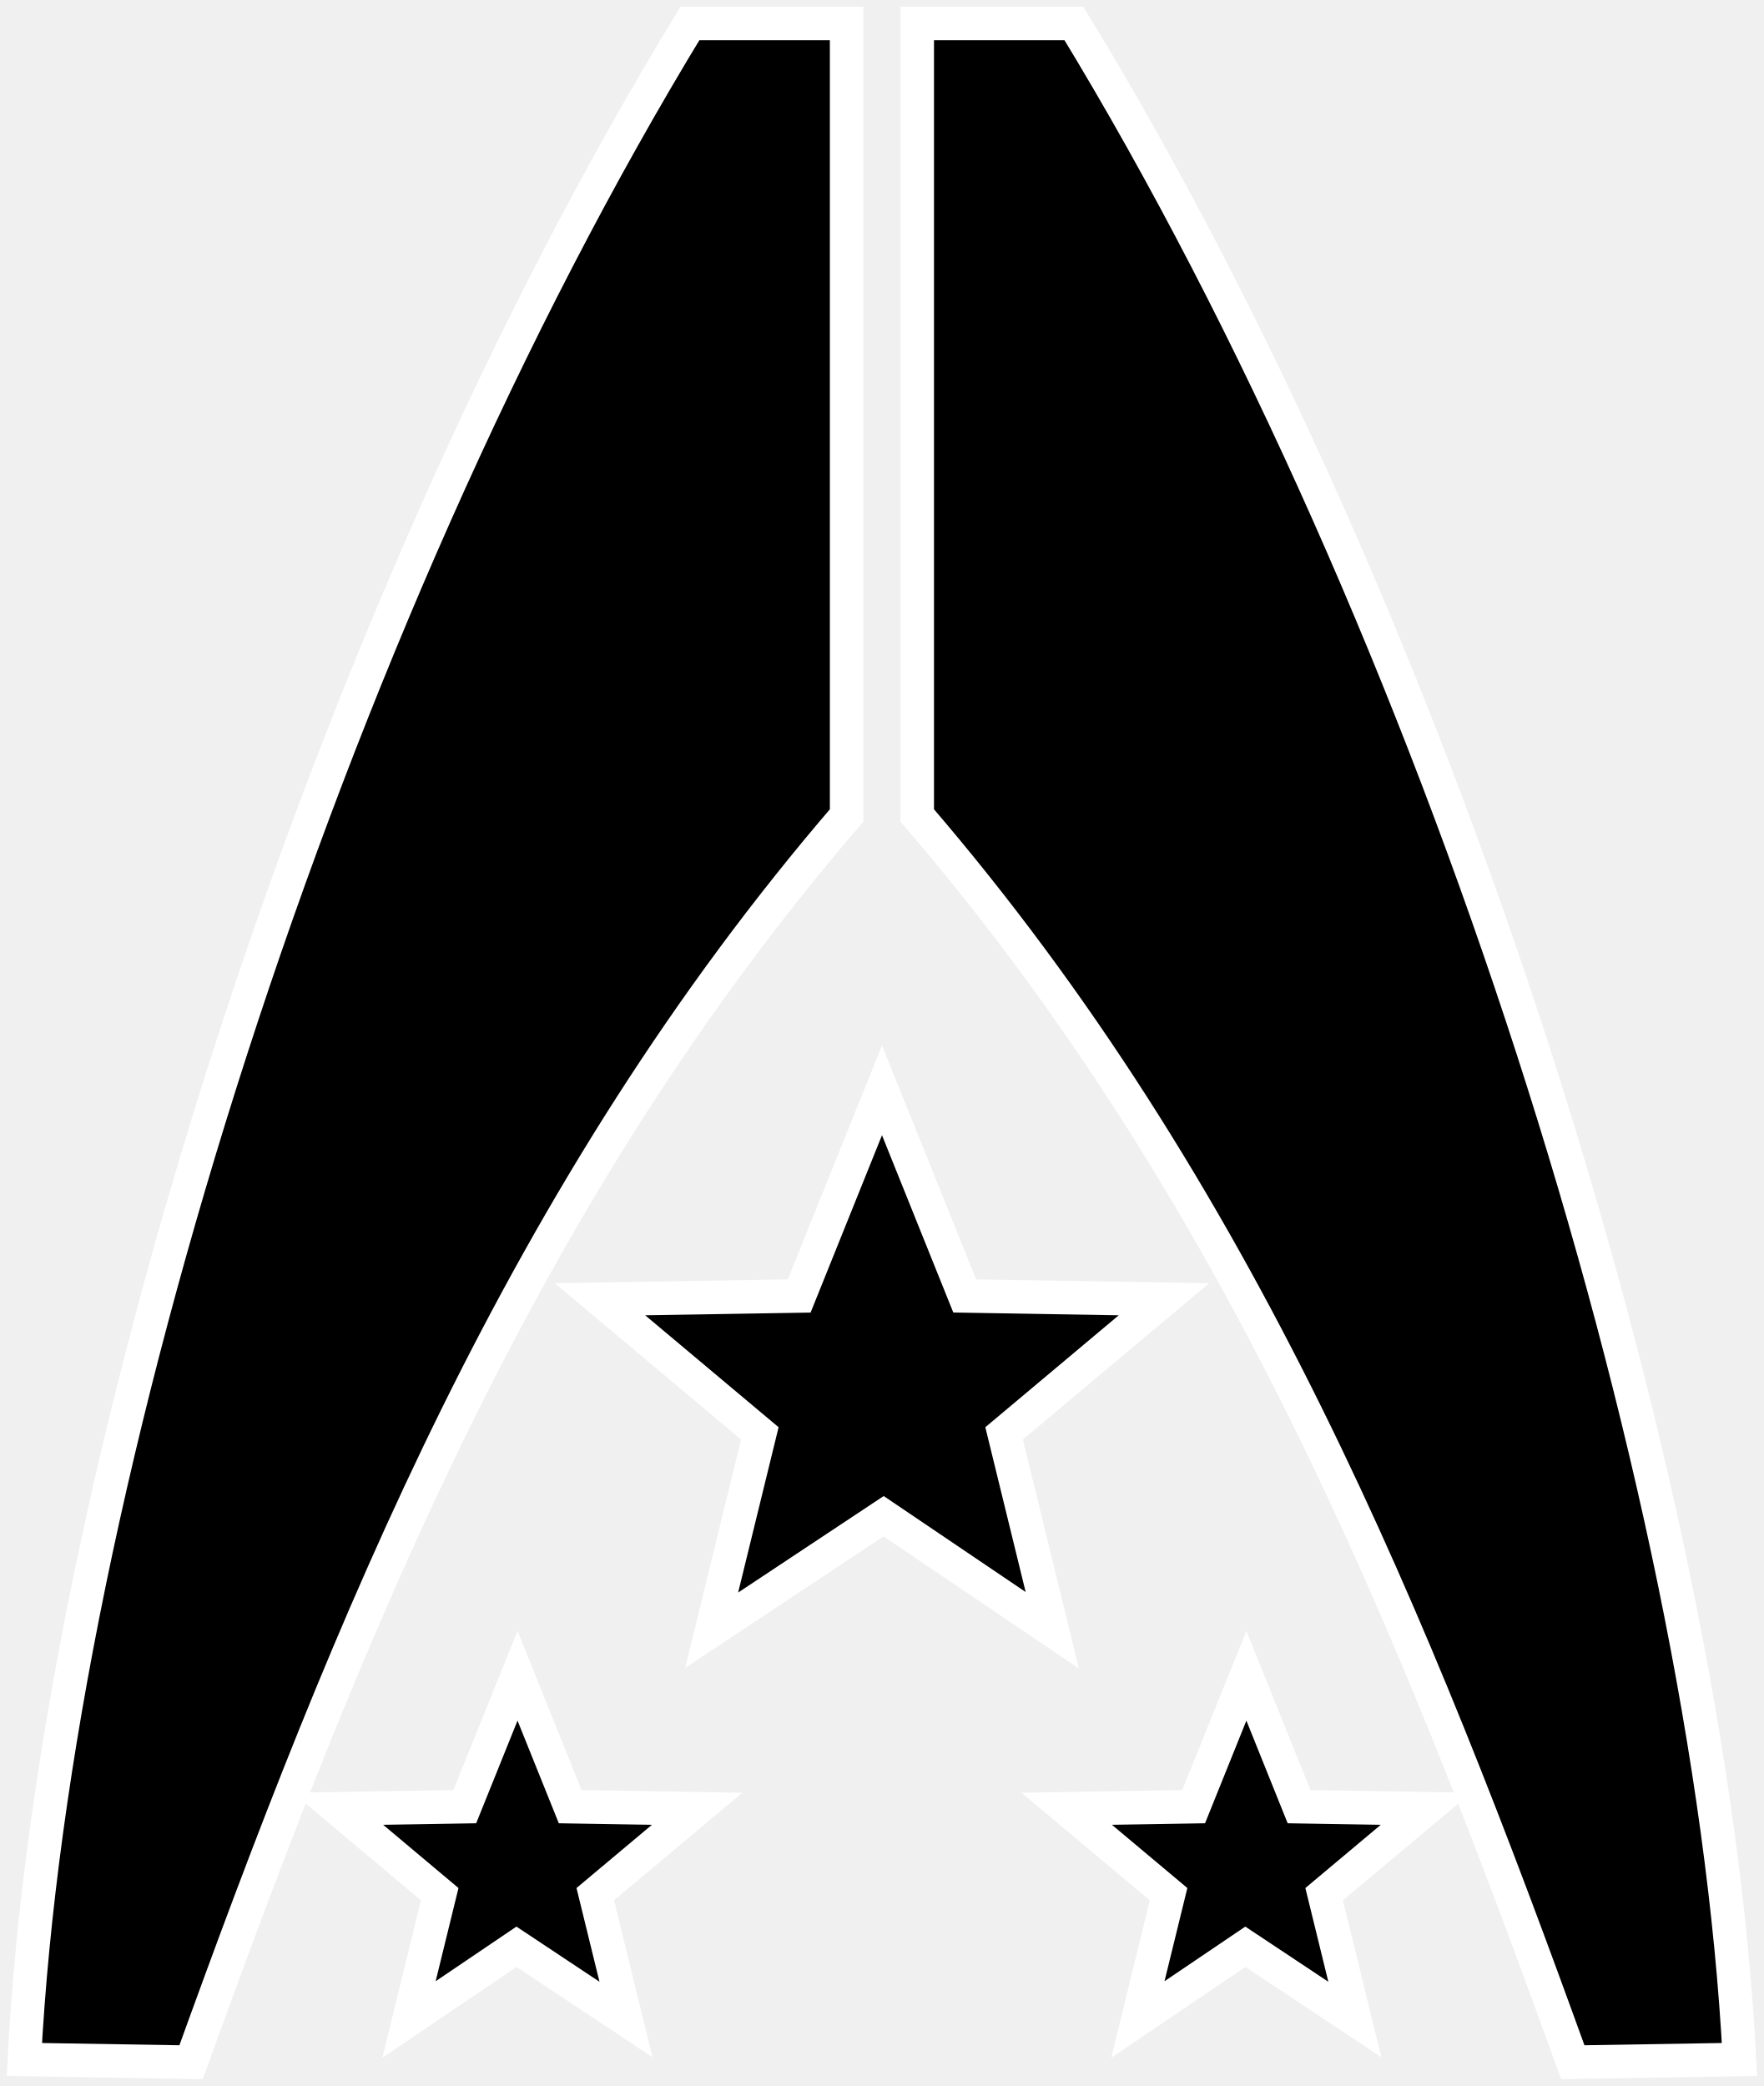
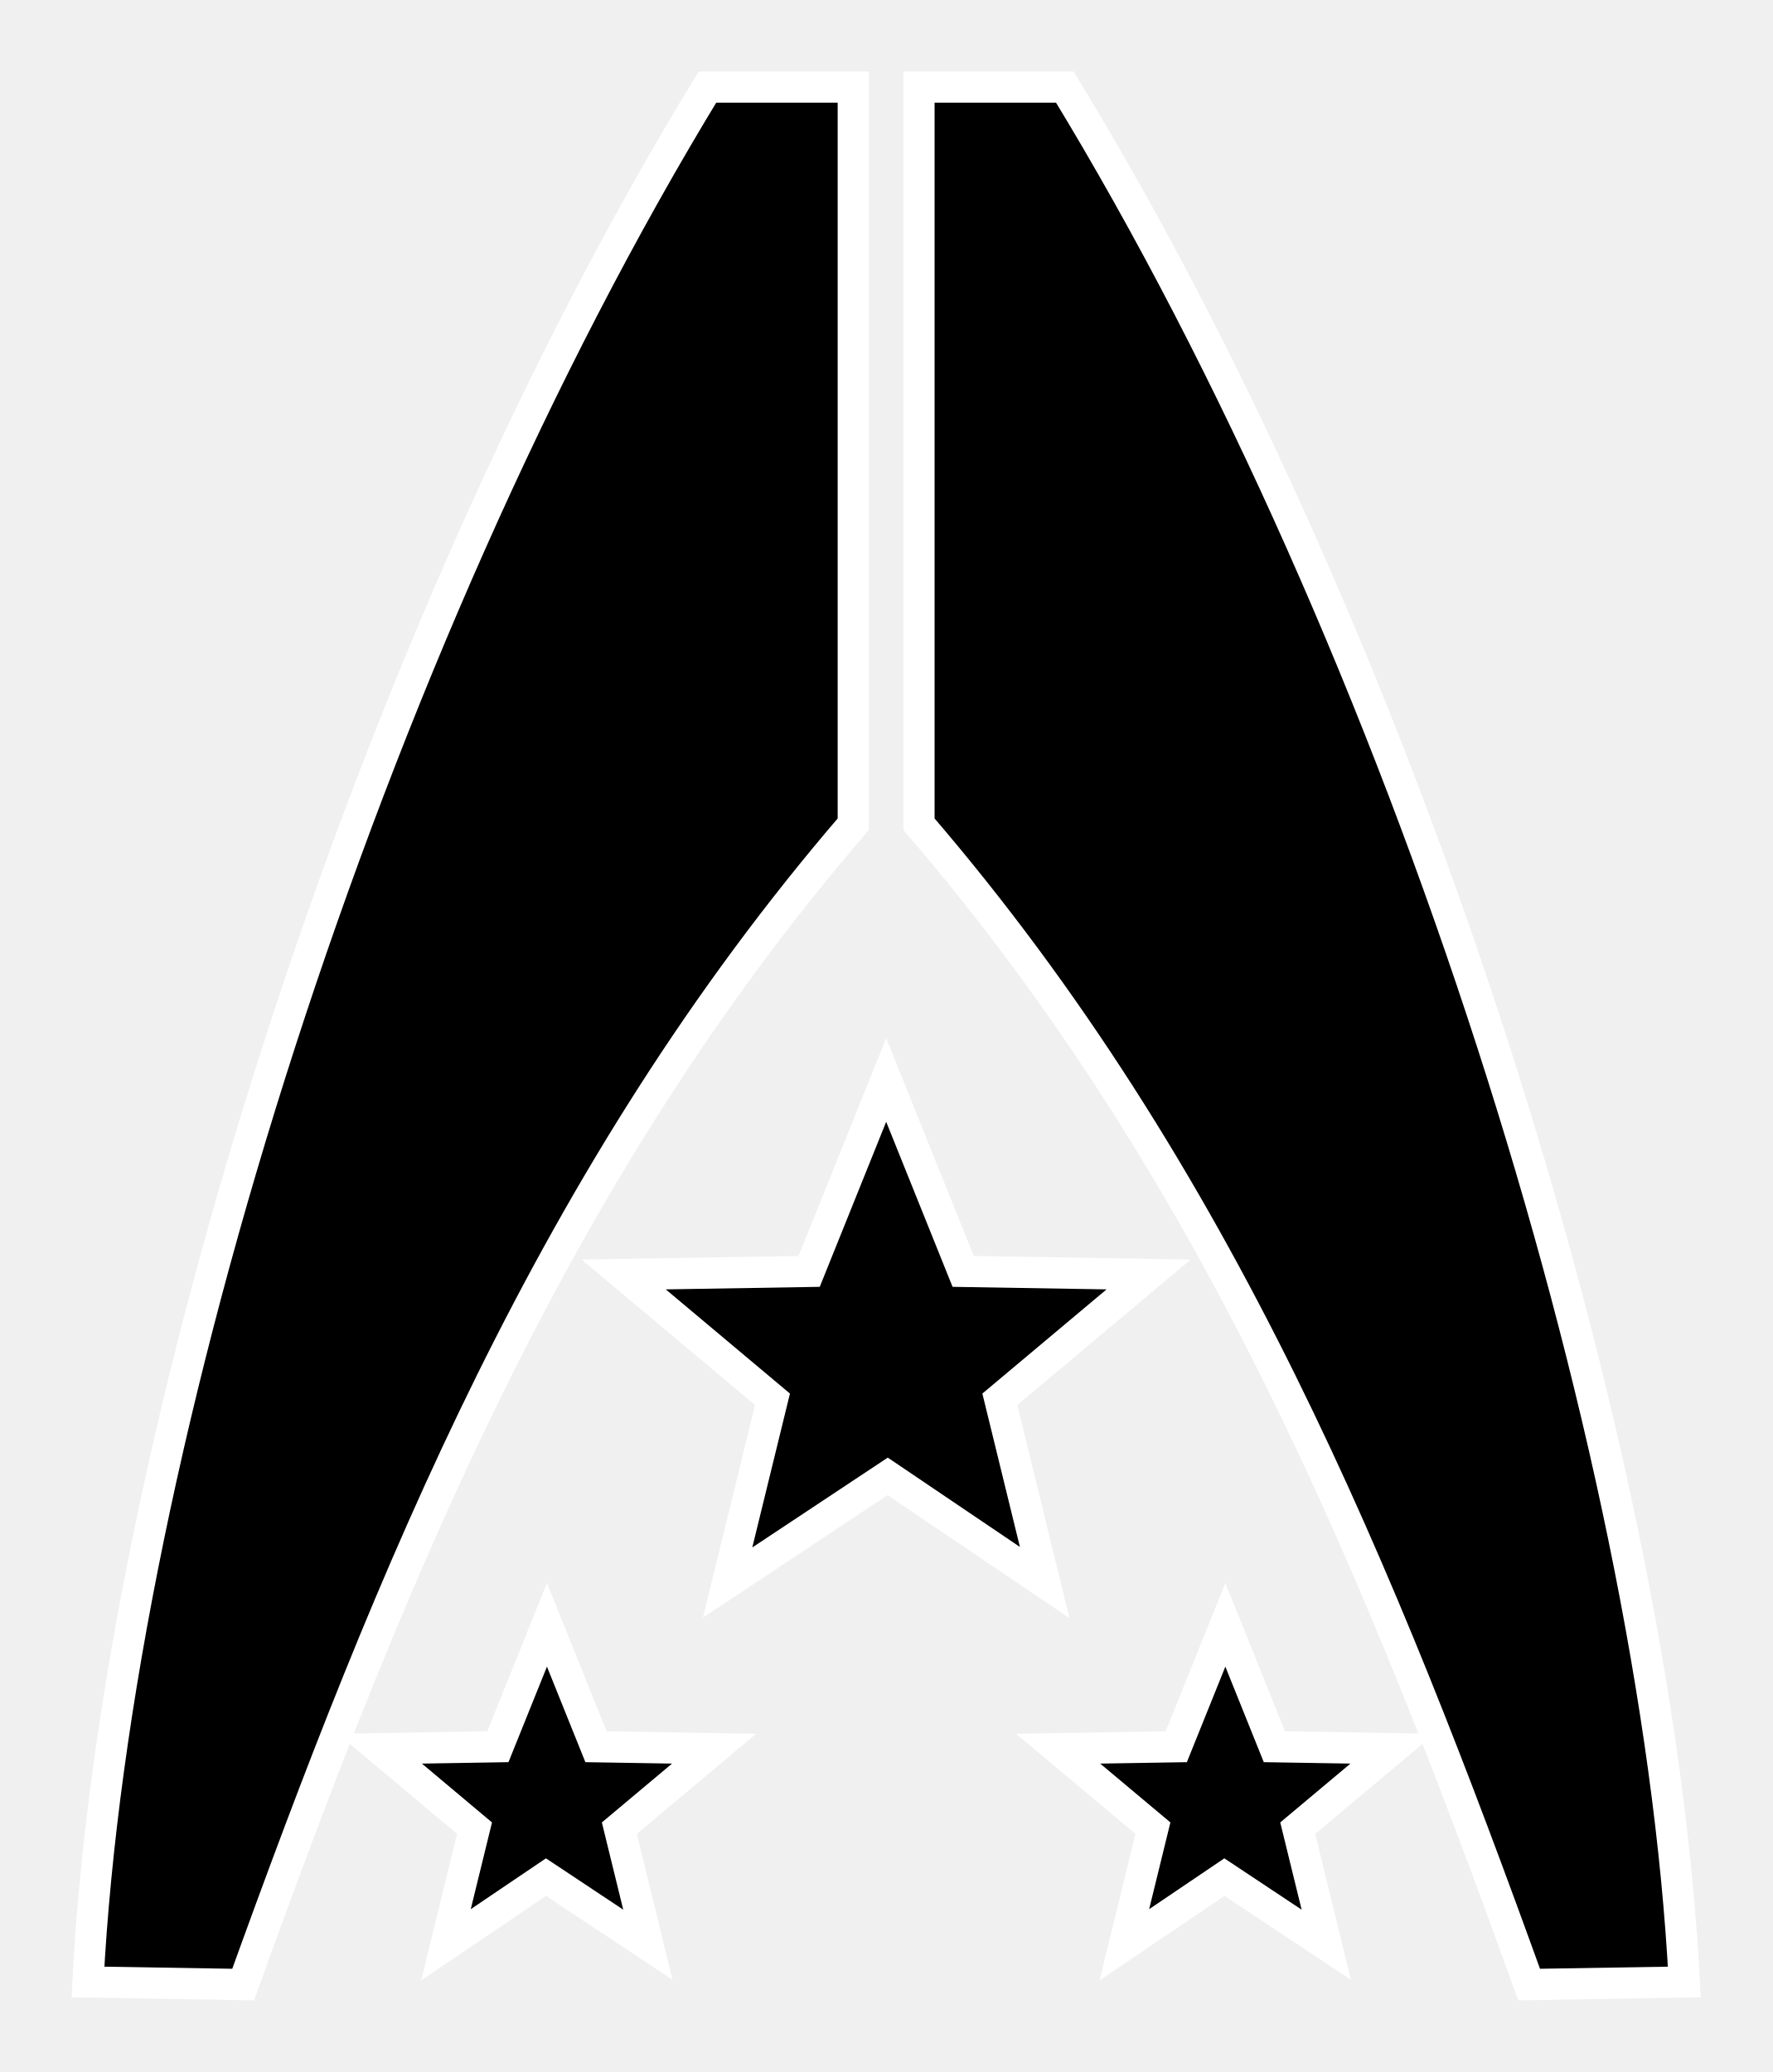
- <svg xmlns="http://www.w3.org/2000/svg" width="26.25" height="31.045" viewBox="-2.7755576e-17 0 18.058 21.356" version="1.1" id="svg5139">
+ <svg xmlns="http://www.w3.org/2000/svg" width="24.777" height="28.97" viewBox="-2.7755576e-17 0 17.045 19.929" version="1.1" id="svg5139">
  <defs id="defs5133" />
-   <g id="layer1" transform="translate(-66.11069,-186.9013)">
-     <g id="g5803" stroke="#ffffff" themedSecondary="stroke" themedPrimary="fill" style="stroke-width:0.343;stroke-miterlimit:4;stroke-dasharray:none;stroke-opacity:1">
-       <path id="path4536" stroke="#ffffff" themedSecondary="stroke" themedPrimary="fill" fill="#000000" d="m 66.36,207.986 c 0.306,-5.925 3.066,-14.698 6.814,-20.845 h 1.604 v 8.109 c -3.305,3.844 -5.09,8.272 -6.711,12.764 z" style="fill-opacity:1;stroke-width:0.343;stroke-linecap:butt;stroke-linejoin:miter;stroke-miterlimit:4;stroke-dasharray:none;stroke-opacity:1" />
-       <path id="path4538" transform="matrix(0.6879166,0,0,0.6879166,64.4369,184.8719)" d="m 15.559,19.176 -1.232,3.061 -2.965,0.049 2.379,1.996 -0.717,2.93 2.559,-1.697 2.51,1.697 -0.717,-2.93 2.379,-1.996 -2.965,-0.049 z" style="fill-opacity:1;stroke-width:0.499;stroke-linecap:butt;stroke-linejoin:miter;stroke-miterlimit:4;stroke-dasharray:none;stroke-opacity:1" fill="#000000" stroke="#ffffff" themedSecondary="stroke" themedPrimary="fill" />
-       <path style="fill-opacity:1;stroke-width:0.499;stroke-linecap:butt;stroke-linejoin:miter;stroke-miterlimit:4;stroke-dasharray:none;stroke-opacity:1" fill="#000000" stroke="#ffffff" themedSecondary="stroke" themedPrimary="fill" d="m 10.135,27.889 -0.785,1.949 -1.887,0.031 1.514,1.271 -0.457,1.865 1.6,-1.082 1.629,1.082 -0.457,-1.865 1.516,-1.271 -1.889,-0.031 z" transform="matrix(0.6879166,0,0,0.6879166,64.4369,184.8719)" id="path4538-3" />
-       <path style="fill-opacity:1;stroke-width:0.343;stroke-linecap:butt;stroke-linejoin:miter;stroke-miterlimit:4;stroke-dasharray:none;stroke-opacity:1" fill="#000000" stroke="#ffffff" themedSecondary="stroke" themedPrimary="fill" d="m 83.919,207.986 c -0.306,-5.925 -3.066,-14.698 -6.814,-20.845 h -1.604 v 8.109 c 3.305,3.844 5.09,8.272 6.711,12.764 z" id="path5106" />
-       <path style="fill-opacity:1;stroke-width:0.499;stroke-linecap:butt;stroke-linejoin:miter;stroke-miterlimit:4;stroke-dasharray:none;stroke-opacity:1" fill="#000000" stroke="#ffffff" themedSecondary="stroke" themedPrimary="fill" d="m 20.982,27.889 -0.785,1.949 -1.889,0.031 1.516,1.271 -0.457,1.865 1.6,-1.082 1.629,1.082 -0.457,-1.865 1.516,-1.271 -1.889,-0.031 z" transform="matrix(0.6879166,0,0,0.6879166,64.4369,184.8719)" id="path5110" />
+   <g id="layer1" transform="translate(-65.49156,-188.9479)">
+     <g id="g5803" themedSecondary="stroke" stroke="#FFFFFF" fill="#000000" themedPrimary="fill" style="stroke-width:0.343;stroke-miterlimit:4;stroke-dasharray:none;stroke-opacity:1" transform="matrix(0.8743672,0,0,0.8743672,8.31431,26.15534)">
+       <path id="path4536" themedSecondary="stroke" stroke="#FFFFFF" fill="#000000" themedPrimary="fill" d="m 66.36,207.986 c 0.306,-5.925 3.066,-14.698 6.814,-20.845 h 1.604 v 8.109 c -3.305,3.844 -5.09,8.272 -6.711,12.764 z" style="fill-opacity:1;stroke-width:0.343;stroke-linecap:butt;stroke-linejoin:miter;stroke-miterlimit:4;stroke-dasharray:none;stroke-opacity:1" />
+       <path id="path4538" transform="matrix(0.6879166,0,0,0.6879166,64.4369,184.8719)" d="m 15.559,19.176 -1.232,3.061 -2.965,0.049 2.379,1.996 -0.717,2.93 2.559,-1.697 2.51,1.697 -0.717,-2.93 2.379,-1.996 -2.965,-0.049 z" style="fill-opacity:1;stroke-width:0.499;stroke-linecap:butt;stroke-linejoin:miter;stroke-miterlimit:4;stroke-dasharray:none;stroke-opacity:1" themedSecondary="stroke" stroke="#FFFFFF" fill="#000000" themedPrimary="fill" />
+       <path style="fill-opacity:1;stroke-width:0.499;stroke-linecap:butt;stroke-linejoin:miter;stroke-miterlimit:4;stroke-dasharray:none;stroke-opacity:1" themedSecondary="stroke" stroke="#FFFFFF" fill="#000000" themedPrimary="fill" d="m 10.135,27.889 -0.785,1.949 -1.887,0.031 1.514,1.271 -0.457,1.865 1.6,-1.082 1.629,1.082 -0.457,-1.865 1.516,-1.271 -1.889,-0.031 z" transform="matrix(0.6879166,0,0,0.6879166,64.4369,184.8719)" id="path4538-3" />
+       <path style="fill-opacity:1;stroke-width:0.343;stroke-linecap:butt;stroke-linejoin:miter;stroke-miterlimit:4;stroke-dasharray:none;stroke-opacity:1" themedSecondary="stroke" stroke="#FFFFFF" fill="#000000" themedPrimary="fill" d="m 83.919,207.986 c -0.306,-5.925 -3.066,-14.698 -6.814,-20.845 h -1.604 v 8.109 c 3.305,3.844 5.09,8.272 6.711,12.764 z" id="path5106" />
+       <path style="fill-opacity:1;stroke-width:0.499;stroke-linecap:butt;stroke-linejoin:miter;stroke-miterlimit:4;stroke-dasharray:none;stroke-opacity:1" themedSecondary="stroke" stroke="#FFFFFF" fill="#000000" themedPrimary="fill" d="m 20.982,27.889 -0.785,1.949 -1.889,0.031 1.516,1.271 -0.457,1.865 1.6,-1.082 1.629,1.082 -0.457,-1.865 1.516,-1.271 -1.889,-0.031 z" transform="matrix(0.6879166,0,0,0.6879166,64.4369,184.8719)" id="path5110" />
    </g>
  </g>
</svg>
